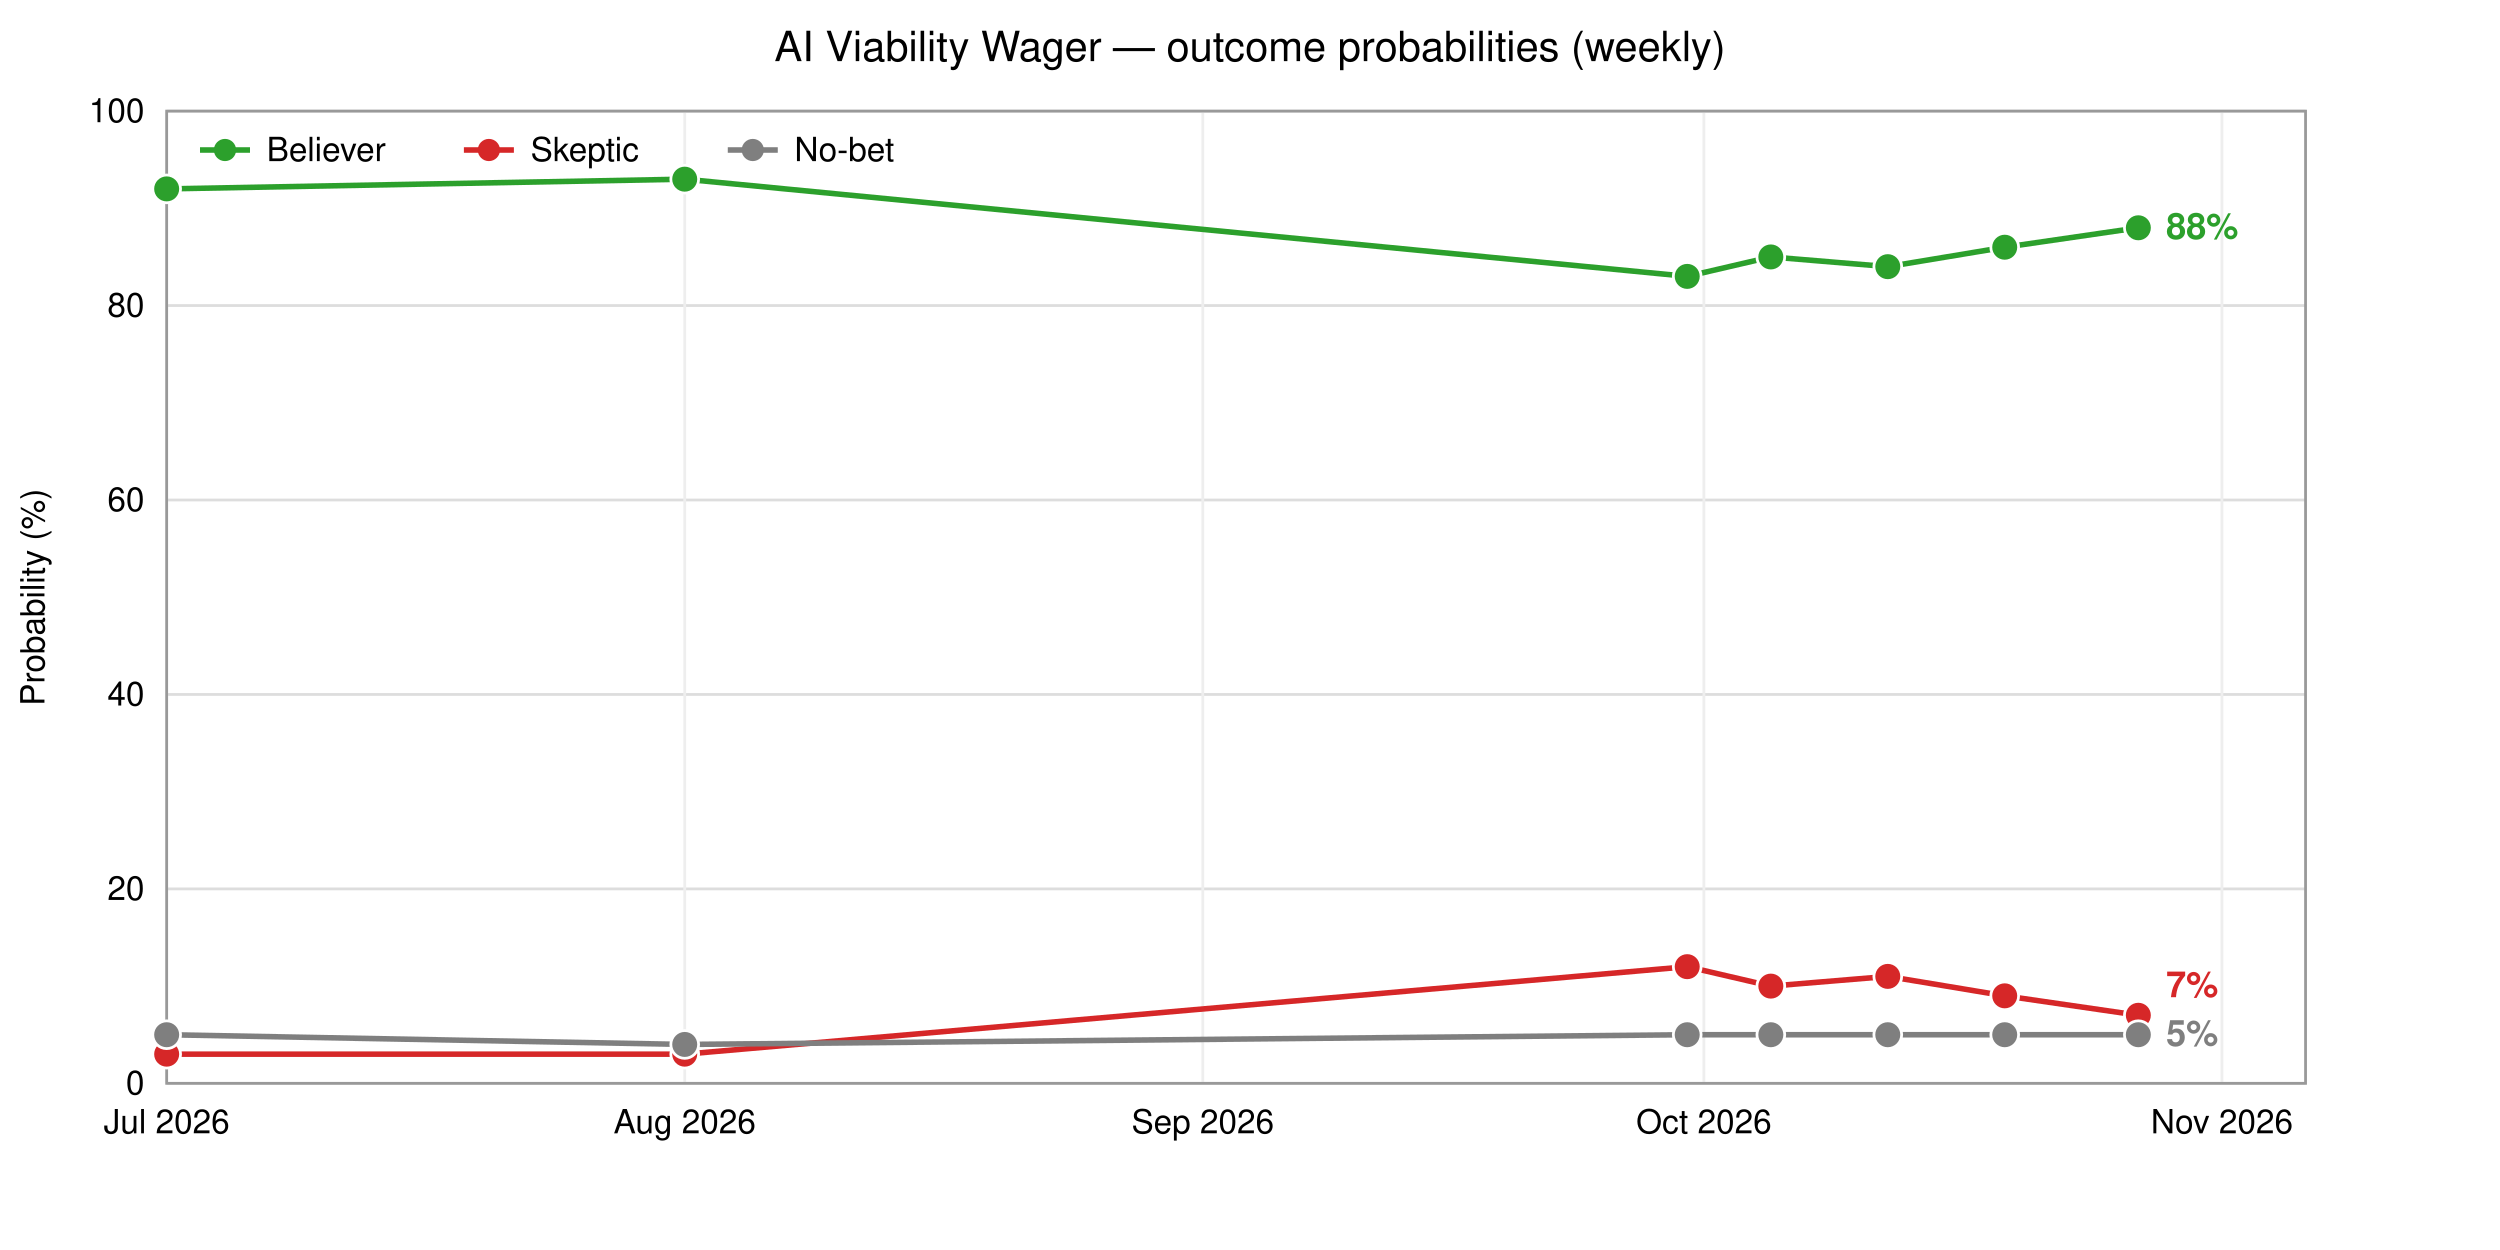
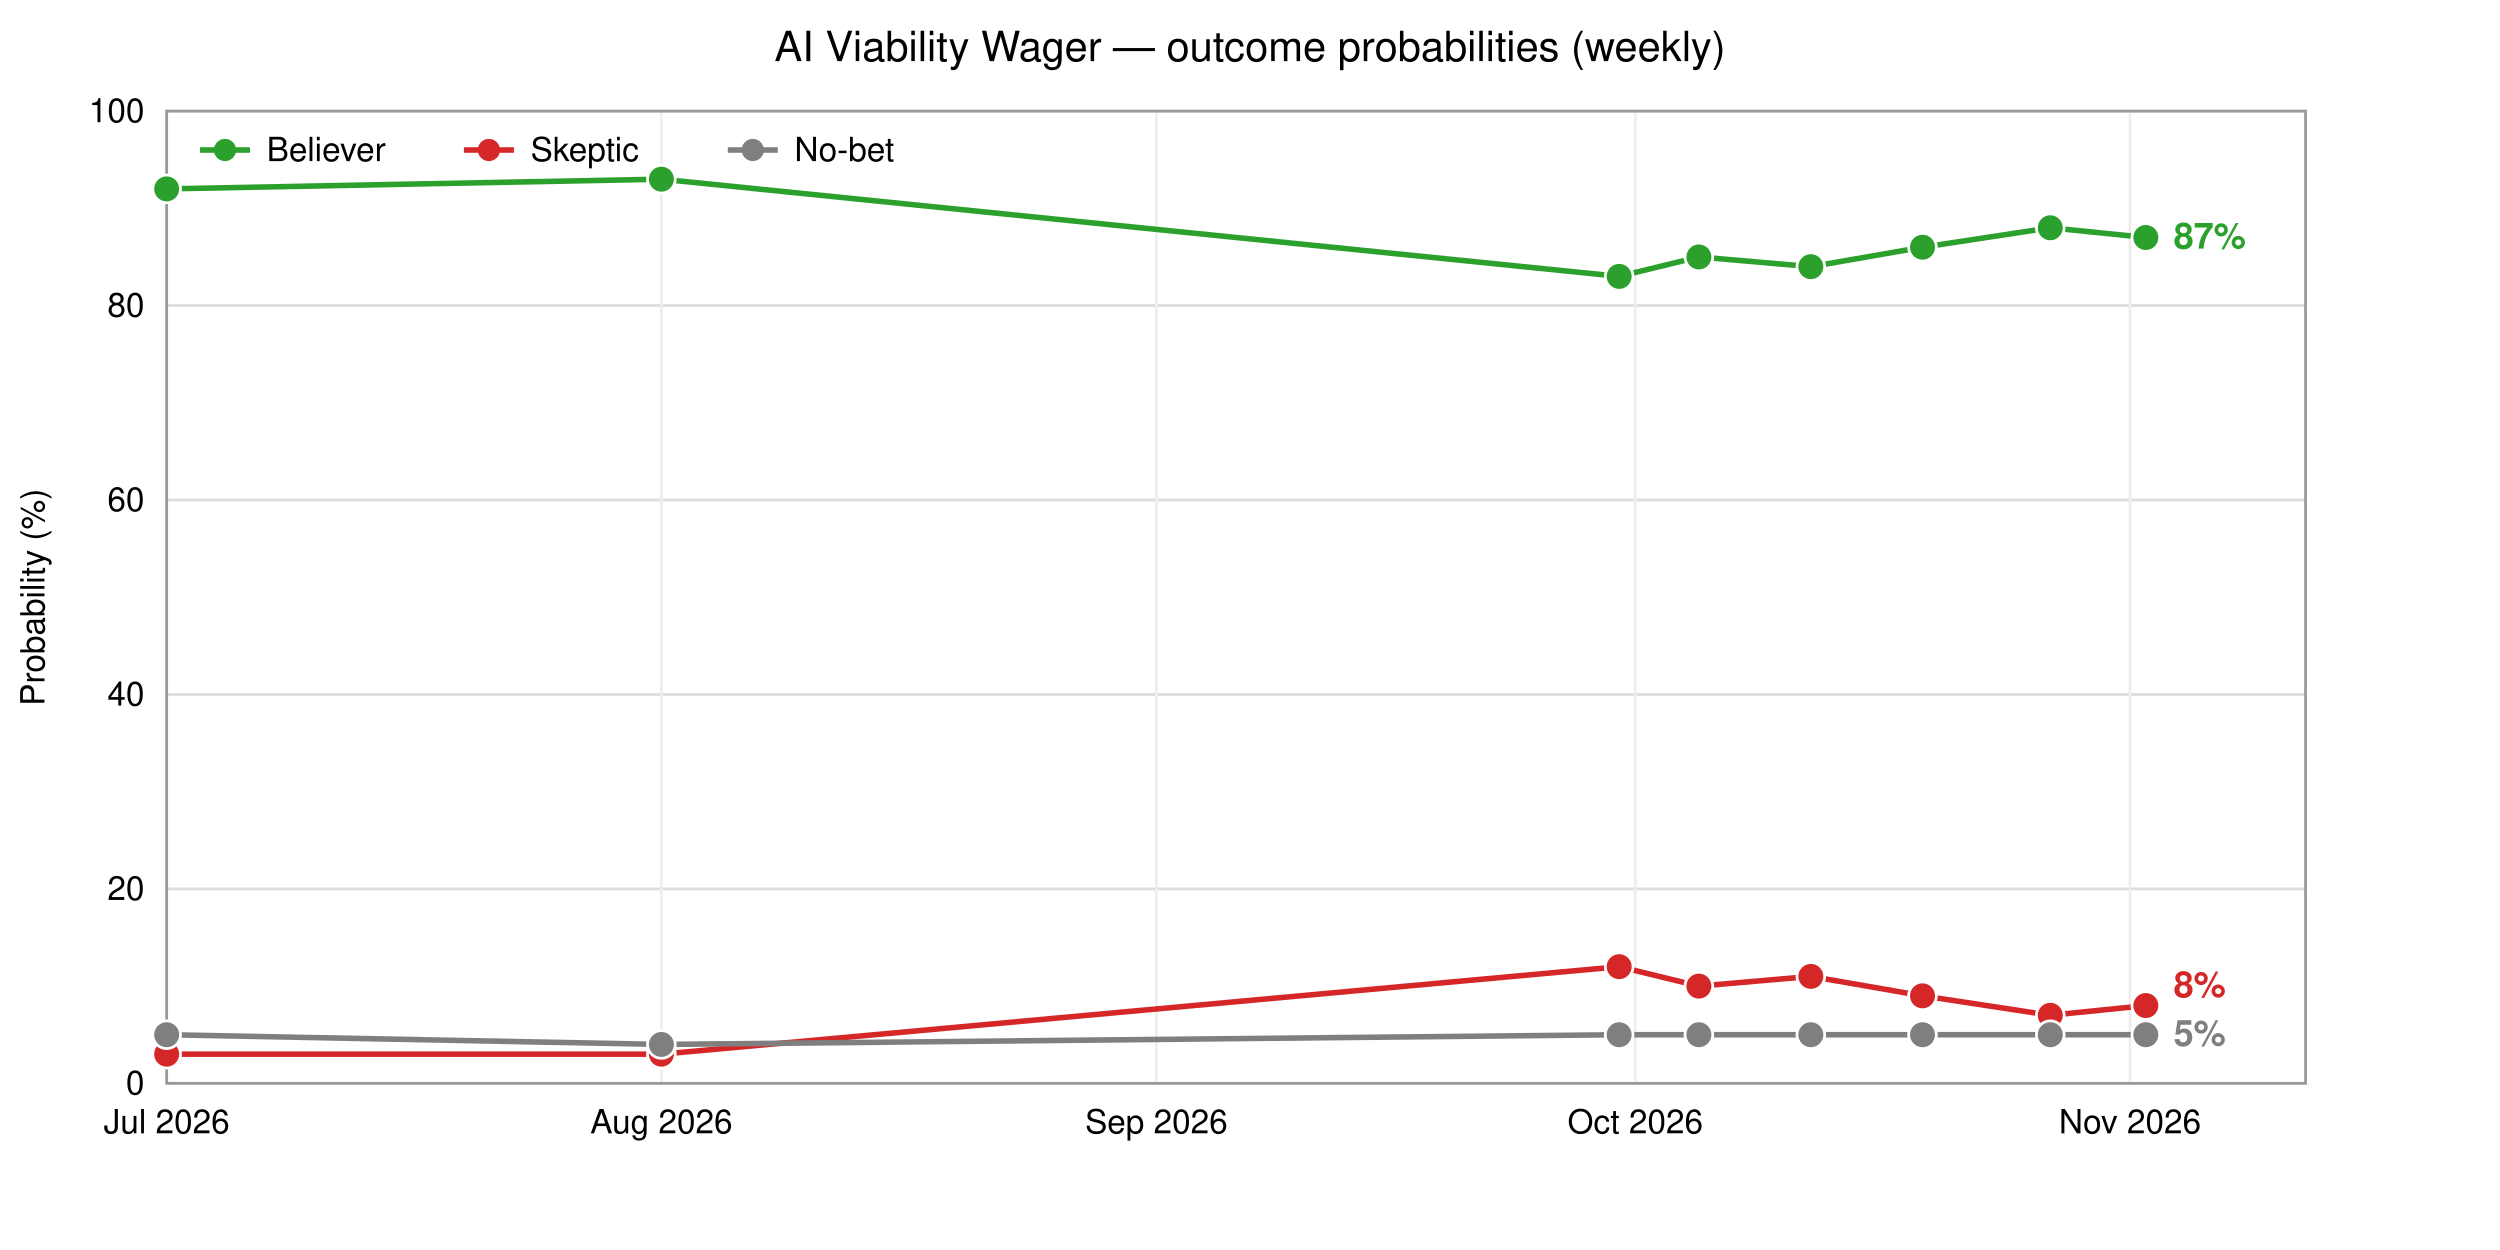
<svg xmlns="http://www.w3.org/2000/svg" viewBox="0 0 900 450" font-family="Helvetica,Arial,sans-serif" font-size="12" role="img" aria-label="AI Viability Wager outcome probabilities over time">
  <style>.pt{cursor:pointer;outline:none}.pt:hover circle.v,.pt:focus circle.v{r:7px}#tip{pointer-events:none}</style>
  <rect width="100%" height="100%" fill="#fff" />
  <text x="450.0" y="22" text-anchor="middle" font-size="15">AI Viability Wager — outcome probabilities (weekly)</text>
  <line x1="60" x2="830" y1="390.0" y2="390.0" stroke="#ddd" />
  <text x="52" y="394.0" text-anchor="end">0</text>
  <line x1="60" x2="830" y1="320.0" y2="320.0" stroke="#ddd" />
  <text x="52" y="324.0" text-anchor="end">20</text>
  <line x1="60" x2="830" y1="250.0" y2="250.0" stroke="#ddd" />
  <text x="52" y="254.0" text-anchor="end">40</text>
  <line x1="60" x2="830" y1="180.0" y2="180.0" stroke="#ddd" />
  <text x="52" y="184.0" text-anchor="end">60</text>
  <line x1="60" x2="830" y1="110.0" y2="110.0" stroke="#ddd" />
  <text x="52" y="114.0" text-anchor="end">80</text>
  <line x1="60" x2="830" y1="40.0" y2="40.0" stroke="#ddd" />
  <text x="52" y="44.0" text-anchor="end">100</text>
  <text transform="translate(16,215.0) rotate(-90)" text-anchor="middle">Probability (%)</text>
  <line x1="60.0" x2="60.0" y1="40" y2="390" stroke="#eee" />
  <text x="60.0" y="408" text-anchor="middle">Jul 2026</text>
-   <line x1="246.5" x2="246.5" y1="40" y2="390" stroke="#eee" />
-   <text x="246.5" y="408" text-anchor="middle">Aug 2026</text>
-   <line x1="433.0" x2="433.0" y1="40" y2="390" stroke="#eee" />
-   <text x="433.0" y="408" text-anchor="middle">Sep 2026</text>
-   <line x1="613.4" x2="613.4" y1="40" y2="390" stroke="#eee" />
-   <text x="613.4" y="408" text-anchor="middle">Oct 2026</text>
-   <line x1="799.9" x2="799.9" y1="40" y2="390" stroke="#eee" />
-   <text x="799.9" y="408" text-anchor="middle">Nov 2026</text>
+   <line x1="238.1" x2="238.1" y1="40" y2="390" stroke="#eee" />
+   <text x="238.1" y="408" text-anchor="middle">Aug 2026</text>
+   <line x1="416.3" x2="416.3" y1="40" y2="390" stroke="#eee" />
+   <text x="416.3" y="408" text-anchor="middle">Sep 2026</text>
+   <line x1="588.7" x2="588.7" y1="40" y2="390" stroke="#eee" />
+   <text x="588.7" y="408" text-anchor="middle">Oct 2026</text>
+   <line x1="766.8" x2="766.8" y1="40" y2="390" stroke="#eee" />
+   <text x="766.8" y="408" text-anchor="middle">Nov 2026</text>
  <rect x="60" y="40" width="770" height="350" fill="none" stroke="#999" />
-   <polyline points="60.0,68.0 246.5,64.5 607.4,99.5 637.5,92.5 679.6,96.0 721.7,89.0 769.8,82.0" fill="none" stroke="#2ca02c" stroke-width="2" stroke-linejoin="round" />
-   <polyline points="60.0,379.5 246.5,379.5 607.4,348.0 637.5,355.0 679.6,351.5 721.7,358.5 769.8,365.5" fill="none" stroke="#d62728" stroke-width="2" stroke-linejoin="round" />
-   <polyline points="60.0,372.5 246.5,376.0 607.4,372.5 637.5,372.5 679.6,372.5 721.7,372.5 769.8,372.5" fill="none" stroke="#7f7f7f" stroke-width="2" stroke-linejoin="round" />
-   <text x="779.8" y="86.0" fill="#2ca02c" font-weight="bold" font-size="13">88%</text>
-   <text x="779.8" y="359.0" fill="#d62728" font-weight="bold" font-size="13">7%</text>
-   <text x="779.8" y="376.5" fill="#7f7f7f" font-weight="bold" font-size="13">5%</text>
+   <polyline points="60.0,68.0 238.1,64.5 582.9,99.5 611.6,92.5 651.9,96.0 692.1,89.0 738.1,82.0 772.5,85.5" fill="none" stroke="#2ca02c" stroke-width="2" stroke-linejoin="round" />
+   <polyline points="60.0,379.5 238.1,379.5 582.9,348.0 611.6,355.0 651.9,351.5 692.1,358.5 738.1,365.5 772.5,362.0" fill="none" stroke="#d62728" stroke-width="2" stroke-linejoin="round" />
+   <polyline points="60.0,372.5 238.1,376.0 582.9,372.5 611.6,372.5 651.9,372.5 692.1,372.5 738.1,372.5 772.5,372.5" fill="none" stroke="#7f7f7f" stroke-width="2" stroke-linejoin="round" />
+   <text x="782.5" y="89.5" fill="#2ca02c" font-weight="bold" font-size="13">87%</text>
+   <text x="782.5" y="359.0" fill="#d62728" font-weight="bold" font-size="13">8%</text>
+   <text x="782.5" y="376.5" fill="#7f7f7f" font-weight="bold" font-size="13">5%</text>
  <g transform="translate(72,54)">
    <line x2="18" stroke="#2ca02c" stroke-width="2" />
    <circle cx="9" r="4" fill="#2ca02c" />
    <text x="24" y="4">Believer</text>
  </g>
  <g transform="translate(167,54)">
    <line x2="18" stroke="#d62728" stroke-width="2" />
    <circle cx="9" r="4" fill="#d62728" />
    <text x="24" y="4">Skeptic</text>
  </g>
  <g transform="translate(262,54)">
    <line x2="18" stroke="#7f7f7f" stroke-width="2" />
    <circle cx="9" r="4" fill="#7f7f7f" />
    <text x="24" y="4">No-bet</text>
  </g>
  <g class="pt" tabindex="0" data-tip="Jul 1, 2026|Believer 92%|Skeptic 3%|No-bet 5%" data-x="60.0" data-y="68.0">
    <circle cx="60.0" cy="68.0" r="11" fill="transparent" />
    <circle class="v" cx="60.0" cy="68.0" r="5" fill="#2ca02c" stroke="#fff" stroke-width="1" />
  </g>
  <g class="pt" tabindex="0" data-tip="Jul 1, 2026|Believer 92%|Skeptic 3%|No-bet 5%" data-x="60.0" data-y="379.5">
    <circle cx="60.0" cy="379.5" r="11" fill="transparent" />
    <circle class="v" cx="60.0" cy="379.5" r="5" fill="#d62728" stroke="#fff" stroke-width="1" />
  </g>
  <g class="pt" tabindex="0" data-tip="Jul 1, 2026|Believer 92%|Skeptic 3%|No-bet 5%" data-x="60.0" data-y="372.5">
    <circle cx="60.0" cy="372.5" r="11" fill="transparent" />
    <circle class="v" cx="60.0" cy="372.5" r="5" fill="#7f7f7f" stroke="#fff" stroke-width="1" />
  </g>
-   <g class="pt" tabindex="0" data-tip="Aug 1, 2026|Believer 93%|Skeptic 3%|No-bet 4%" data-x="246.5" data-y="64.5">
-     <circle cx="246.5" cy="64.5" r="11" fill="transparent" />
-     <circle class="v" cx="246.5" cy="64.5" r="5" fill="#2ca02c" stroke="#fff" stroke-width="1" />
+   <g class="pt" tabindex="0" data-tip="Aug 1, 2026|Believer 93%|Skeptic 3%|No-bet 4%" data-x="238.1" data-y="64.5">
+     <circle cx="238.1" cy="64.5" r="11" fill="transparent" />
+     <circle class="v" cx="238.1" cy="64.5" r="5" fill="#2ca02c" stroke="#fff" stroke-width="1" />
  </g>
-   <g class="pt" tabindex="0" data-tip="Aug 1, 2026|Believer 93%|Skeptic 3%|No-bet 4%" data-x="246.5" data-y="379.5">
-     <circle cx="246.5" cy="379.5" r="11" fill="transparent" />
-     <circle class="v" cx="246.5" cy="379.5" r="5" fill="#d62728" stroke="#fff" stroke-width="1" />
+   <g class="pt" tabindex="0" data-tip="Aug 1, 2026|Believer 93%|Skeptic 3%|No-bet 4%" data-x="238.1" data-y="379.5">
+     <circle cx="238.1" cy="379.5" r="11" fill="transparent" />
+     <circle class="v" cx="238.1" cy="379.5" r="5" fill="#d62728" stroke="#fff" stroke-width="1" />
  </g>
-   <g class="pt" tabindex="0" data-tip="Aug 1, 2026|Believer 93%|Skeptic 3%|No-bet 4%" data-x="246.5" data-y="376.0">
-     <circle cx="246.5" cy="376.0" r="11" fill="transparent" />
-     <circle class="v" cx="246.5" cy="376.0" r="5" fill="#7f7f7f" stroke="#fff" stroke-width="1" />
+   <g class="pt" tabindex="0" data-tip="Aug 1, 2026|Believer 93%|Skeptic 3%|No-bet 4%" data-x="238.1" data-y="376.0">
+     <circle cx="238.1" cy="376.0" r="11" fill="transparent" />
+     <circle class="v" cx="238.1" cy="376.0" r="5" fill="#7f7f7f" stroke="#fff" stroke-width="1" />
  </g>
-   <g class="pt" tabindex="0" data-tip="Sep 30, 2026|Believer 83%|Skeptic 12%|No-bet 5%" data-x="607.4" data-y="99.5">
-     <circle cx="607.4" cy="99.5" r="11" fill="transparent" />
-     <circle class="v" cx="607.4" cy="99.5" r="5" fill="#2ca02c" stroke="#fff" stroke-width="1" />
+   <g class="pt" tabindex="0" data-tip="Sep 30, 2026|Believer 83%|Skeptic 12%|No-bet 5%" data-x="582.9" data-y="99.5">
+     <circle cx="582.9" cy="99.5" r="11" fill="transparent" />
+     <circle class="v" cx="582.9" cy="99.5" r="5" fill="#2ca02c" stroke="#fff" stroke-width="1" />
  </g>
-   <g class="pt" tabindex="0" data-tip="Sep 30, 2026|Believer 83%|Skeptic 12%|No-bet 5%" data-x="607.4" data-y="348.0">
-     <circle cx="607.4" cy="348.0" r="11" fill="transparent" />
-     <circle class="v" cx="607.4" cy="348.0" r="5" fill="#d62728" stroke="#fff" stroke-width="1" />
+   <g class="pt" tabindex="0" data-tip="Sep 30, 2026|Believer 83%|Skeptic 12%|No-bet 5%" data-x="582.9" data-y="348.0">
+     <circle cx="582.9" cy="348.0" r="11" fill="transparent" />
+     <circle class="v" cx="582.9" cy="348.0" r="5" fill="#d62728" stroke="#fff" stroke-width="1" />
  </g>
-   <g class="pt" tabindex="0" data-tip="Sep 30, 2026|Believer 83%|Skeptic 12%|No-bet 5%" data-x="607.4" data-y="372.5">
-     <circle cx="607.4" cy="372.5" r="11" fill="transparent" />
-     <circle class="v" cx="607.4" cy="372.5" r="5" fill="#7f7f7f" stroke="#fff" stroke-width="1" />
+   <g class="pt" tabindex="0" data-tip="Sep 30, 2026|Believer 83%|Skeptic 12%|No-bet 5%" data-x="582.9" data-y="372.5">
+     <circle cx="582.9" cy="372.5" r="11" fill="transparent" />
+     <circle class="v" cx="582.9" cy="372.5" r="5" fill="#7f7f7f" stroke="#fff" stroke-width="1" />
  </g>
-   <g class="pt" tabindex="0" data-tip="Oct 5, 2026|Believer 85%|Skeptic 10%|No-bet 5%" data-x="637.5" data-y="92.5">
-     <circle cx="637.5" cy="92.5" r="11" fill="transparent" />
-     <circle class="v" cx="637.5" cy="92.5" r="5" fill="#2ca02c" stroke="#fff" stroke-width="1" />
+   <g class="pt" tabindex="0" data-tip="Oct 5, 2026|Believer 85%|Skeptic 10%|No-bet 5%" data-x="611.6" data-y="92.5">
+     <circle cx="611.6" cy="92.5" r="11" fill="transparent" />
+     <circle class="v" cx="611.6" cy="92.5" r="5" fill="#2ca02c" stroke="#fff" stroke-width="1" />
  </g>
-   <g class="pt" tabindex="0" data-tip="Oct 5, 2026|Believer 85%|Skeptic 10%|No-bet 5%" data-x="637.5" data-y="355.0">
-     <circle cx="637.5" cy="355.0" r="11" fill="transparent" />
-     <circle class="v" cx="637.5" cy="355.0" r="5" fill="#d62728" stroke="#fff" stroke-width="1" />
+   <g class="pt" tabindex="0" data-tip="Oct 5, 2026|Believer 85%|Skeptic 10%|No-bet 5%" data-x="611.6" data-y="355.0">
+     <circle cx="611.6" cy="355.0" r="11" fill="transparent" />
+     <circle class="v" cx="611.6" cy="355.0" r="5" fill="#d62728" stroke="#fff" stroke-width="1" />
  </g>
-   <g class="pt" tabindex="0" data-tip="Oct 5, 2026|Believer 85%|Skeptic 10%|No-bet 5%" data-x="637.5" data-y="372.5">
-     <circle cx="637.5" cy="372.5" r="11" fill="transparent" />
-     <circle class="v" cx="637.5" cy="372.5" r="5" fill="#7f7f7f" stroke="#fff" stroke-width="1" />
+   <g class="pt" tabindex="0" data-tip="Oct 5, 2026|Believer 85%|Skeptic 10%|No-bet 5%" data-x="611.6" data-y="372.5">
+     <circle cx="611.6" cy="372.5" r="11" fill="transparent" />
+     <circle class="v" cx="611.6" cy="372.5" r="5" fill="#7f7f7f" stroke="#fff" stroke-width="1" />
  </g>
-   <g class="pt" tabindex="0" data-tip="Oct 12, 2026|Believer 84%|Skeptic 11%|No-bet 5%" data-x="679.6" data-y="96.0">
-     <circle cx="679.6" cy="96.0" r="11" fill="transparent" />
-     <circle class="v" cx="679.6" cy="96.0" r="5" fill="#2ca02c" stroke="#fff" stroke-width="1" />
+   <g class="pt" tabindex="0" data-tip="Oct 12, 2026|Believer 84%|Skeptic 11%|No-bet 5%" data-x="651.9" data-y="96.0">
+     <circle cx="651.9" cy="96.0" r="11" fill="transparent" />
+     <circle class="v" cx="651.9" cy="96.0" r="5" fill="#2ca02c" stroke="#fff" stroke-width="1" />
  </g>
-   <g class="pt" tabindex="0" data-tip="Oct 12, 2026|Believer 84%|Skeptic 11%|No-bet 5%" data-x="679.6" data-y="351.5">
-     <circle cx="679.6" cy="351.5" r="11" fill="transparent" />
-     <circle class="v" cx="679.6" cy="351.5" r="5" fill="#d62728" stroke="#fff" stroke-width="1" />
+   <g class="pt" tabindex="0" data-tip="Oct 12, 2026|Believer 84%|Skeptic 11%|No-bet 5%" data-x="651.9" data-y="351.5">
+     <circle cx="651.9" cy="351.5" r="11" fill="transparent" />
+     <circle class="v" cx="651.9" cy="351.5" r="5" fill="#d62728" stroke="#fff" stroke-width="1" />
  </g>
-   <g class="pt" tabindex="0" data-tip="Oct 12, 2026|Believer 84%|Skeptic 11%|No-bet 5%" data-x="679.6" data-y="372.5">
-     <circle cx="679.6" cy="372.5" r="11" fill="transparent" />
-     <circle class="v" cx="679.6" cy="372.5" r="5" fill="#7f7f7f" stroke="#fff" stroke-width="1" />
+   <g class="pt" tabindex="0" data-tip="Oct 12, 2026|Believer 84%|Skeptic 11%|No-bet 5%" data-x="651.9" data-y="372.5">
+     <circle cx="651.9" cy="372.5" r="11" fill="transparent" />
+     <circle class="v" cx="651.9" cy="372.5" r="5" fill="#7f7f7f" stroke="#fff" stroke-width="1" />
  </g>
-   <g class="pt" tabindex="0" data-tip="Oct 19, 2026|Believer 86%|Skeptic 9%|No-bet 5%" data-x="721.7" data-y="89.0">
-     <circle cx="721.7" cy="89.0" r="11" fill="transparent" />
-     <circle class="v" cx="721.7" cy="89.0" r="5" fill="#2ca02c" stroke="#fff" stroke-width="1" />
+   <g class="pt" tabindex="0" data-tip="Oct 19, 2026|Believer 86%|Skeptic 9%|No-bet 5%" data-x="692.1" data-y="89.0">
+     <circle cx="692.1" cy="89.0" r="11" fill="transparent" />
+     <circle class="v" cx="692.1" cy="89.0" r="5" fill="#2ca02c" stroke="#fff" stroke-width="1" />
  </g>
-   <g class="pt" tabindex="0" data-tip="Oct 19, 2026|Believer 86%|Skeptic 9%|No-bet 5%" data-x="721.7" data-y="358.5">
-     <circle cx="721.7" cy="358.5" r="11" fill="transparent" />
-     <circle class="v" cx="721.7" cy="358.5" r="5" fill="#d62728" stroke="#fff" stroke-width="1" />
+   <g class="pt" tabindex="0" data-tip="Oct 19, 2026|Believer 86%|Skeptic 9%|No-bet 5%" data-x="692.1" data-y="358.5">
+     <circle cx="692.1" cy="358.5" r="11" fill="transparent" />
+     <circle class="v" cx="692.1" cy="358.5" r="5" fill="#d62728" stroke="#fff" stroke-width="1" />
  </g>
-   <g class="pt" tabindex="0" data-tip="Oct 19, 2026|Believer 86%|Skeptic 9%|No-bet 5%" data-x="721.7" data-y="372.5">
-     <circle cx="721.7" cy="372.5" r="11" fill="transparent" />
-     <circle class="v" cx="721.7" cy="372.5" r="5" fill="#7f7f7f" stroke="#fff" stroke-width="1" />
+   <g class="pt" tabindex="0" data-tip="Oct 19, 2026|Believer 86%|Skeptic 9%|No-bet 5%" data-x="692.1" data-y="372.5">
+     <circle cx="692.1" cy="372.5" r="11" fill="transparent" />
+     <circle class="v" cx="692.1" cy="372.5" r="5" fill="#7f7f7f" stroke="#fff" stroke-width="1" />
  </g>
-   <g class="pt" tabindex="0" data-tip="Oct 27, 2026|Believer 88%|Skeptic 7%|No-bet 5%" data-x="769.8" data-y="82.0">
-     <circle cx="769.8" cy="82.0" r="11" fill="transparent" />
-     <circle class="v" cx="769.8" cy="82.0" r="5" fill="#2ca02c" stroke="#fff" stroke-width="1" />
+   <g class="pt" tabindex="0" data-tip="Oct 27, 2026|Believer 88%|Skeptic 7%|No-bet 5%" data-x="738.1" data-y="82.0">
+     <circle cx="738.1" cy="82.0" r="11" fill="transparent" />
+     <circle class="v" cx="738.1" cy="82.0" r="5" fill="#2ca02c" stroke="#fff" stroke-width="1" />
  </g>
-   <g class="pt" tabindex="0" data-tip="Oct 27, 2026|Believer 88%|Skeptic 7%|No-bet 5%" data-x="769.8" data-y="365.5">
-     <circle cx="769.8" cy="365.5" r="11" fill="transparent" />
-     <circle class="v" cx="769.8" cy="365.5" r="5" fill="#d62728" stroke="#fff" stroke-width="1" />
+   <g class="pt" tabindex="0" data-tip="Oct 27, 2026|Believer 88%|Skeptic 7%|No-bet 5%" data-x="738.1" data-y="365.5">
+     <circle cx="738.1" cy="365.5" r="11" fill="transparent" />
+     <circle class="v" cx="738.1" cy="365.5" r="5" fill="#d62728" stroke="#fff" stroke-width="1" />
  </g>
-   <g class="pt" tabindex="0" data-tip="Oct 27, 2026|Believer 88%|Skeptic 7%|No-bet 5%" data-x="769.8" data-y="372.5">
-     <circle cx="769.8" cy="372.5" r="11" fill="transparent" />
-     <circle class="v" cx="769.8" cy="372.5" r="5" fill="#7f7f7f" stroke="#fff" stroke-width="1" />
+   <g class="pt" tabindex="0" data-tip="Oct 27, 2026|Believer 88%|Skeptic 7%|No-bet 5%" data-x="738.1" data-y="372.5">
+     <circle cx="738.1" cy="372.5" r="11" fill="transparent" />
+     <circle class="v" cx="738.1" cy="372.5" r="5" fill="#7f7f7f" stroke="#fff" stroke-width="1" />
+   </g>
+   <g class="pt" tabindex="0" data-tip="Nov 2, 2026|Believer 87%|Skeptic 8%|No-bet 5%" data-x="772.5" data-y="85.5">
+     <circle cx="772.5" cy="85.5" r="11" fill="transparent" />
+     <circle class="v" cx="772.5" cy="85.5" r="5" fill="#2ca02c" stroke="#fff" stroke-width="1" />
+   </g>
+   <g class="pt" tabindex="0" data-tip="Nov 2, 2026|Believer 87%|Skeptic 8%|No-bet 5%" data-x="772.5" data-y="362.0">
+     <circle cx="772.5" cy="362.0" r="11" fill="transparent" />
+     <circle class="v" cx="772.5" cy="362.0" r="5" fill="#d62728" stroke="#fff" stroke-width="1" />
+   </g>
+   <g class="pt" tabindex="0" data-tip="Nov 2, 2026|Believer 87%|Skeptic 8%|No-bet 5%" data-x="772.5" data-y="372.5">
+     <circle cx="772.5" cy="372.5" r="11" fill="transparent" />
+     <circle class="v" cx="772.5" cy="372.5" r="5" fill="#7f7f7f" stroke="#fff" stroke-width="1" />
  </g>
  <g id="tip" visibility="hidden">
    <rect rx="4" fill="#fff" fill-opacity=".95" stroke="#888" width="150" height="74" />
    <text x="10" y="18" font-weight="bold" />
    <text x="10" y="35" fill="#2ca02c" />
    <text x="10" y="51" fill="#d62728" />
    <text x="10" y="67" fill="#7f7f7f" />
  </g>
</svg>
